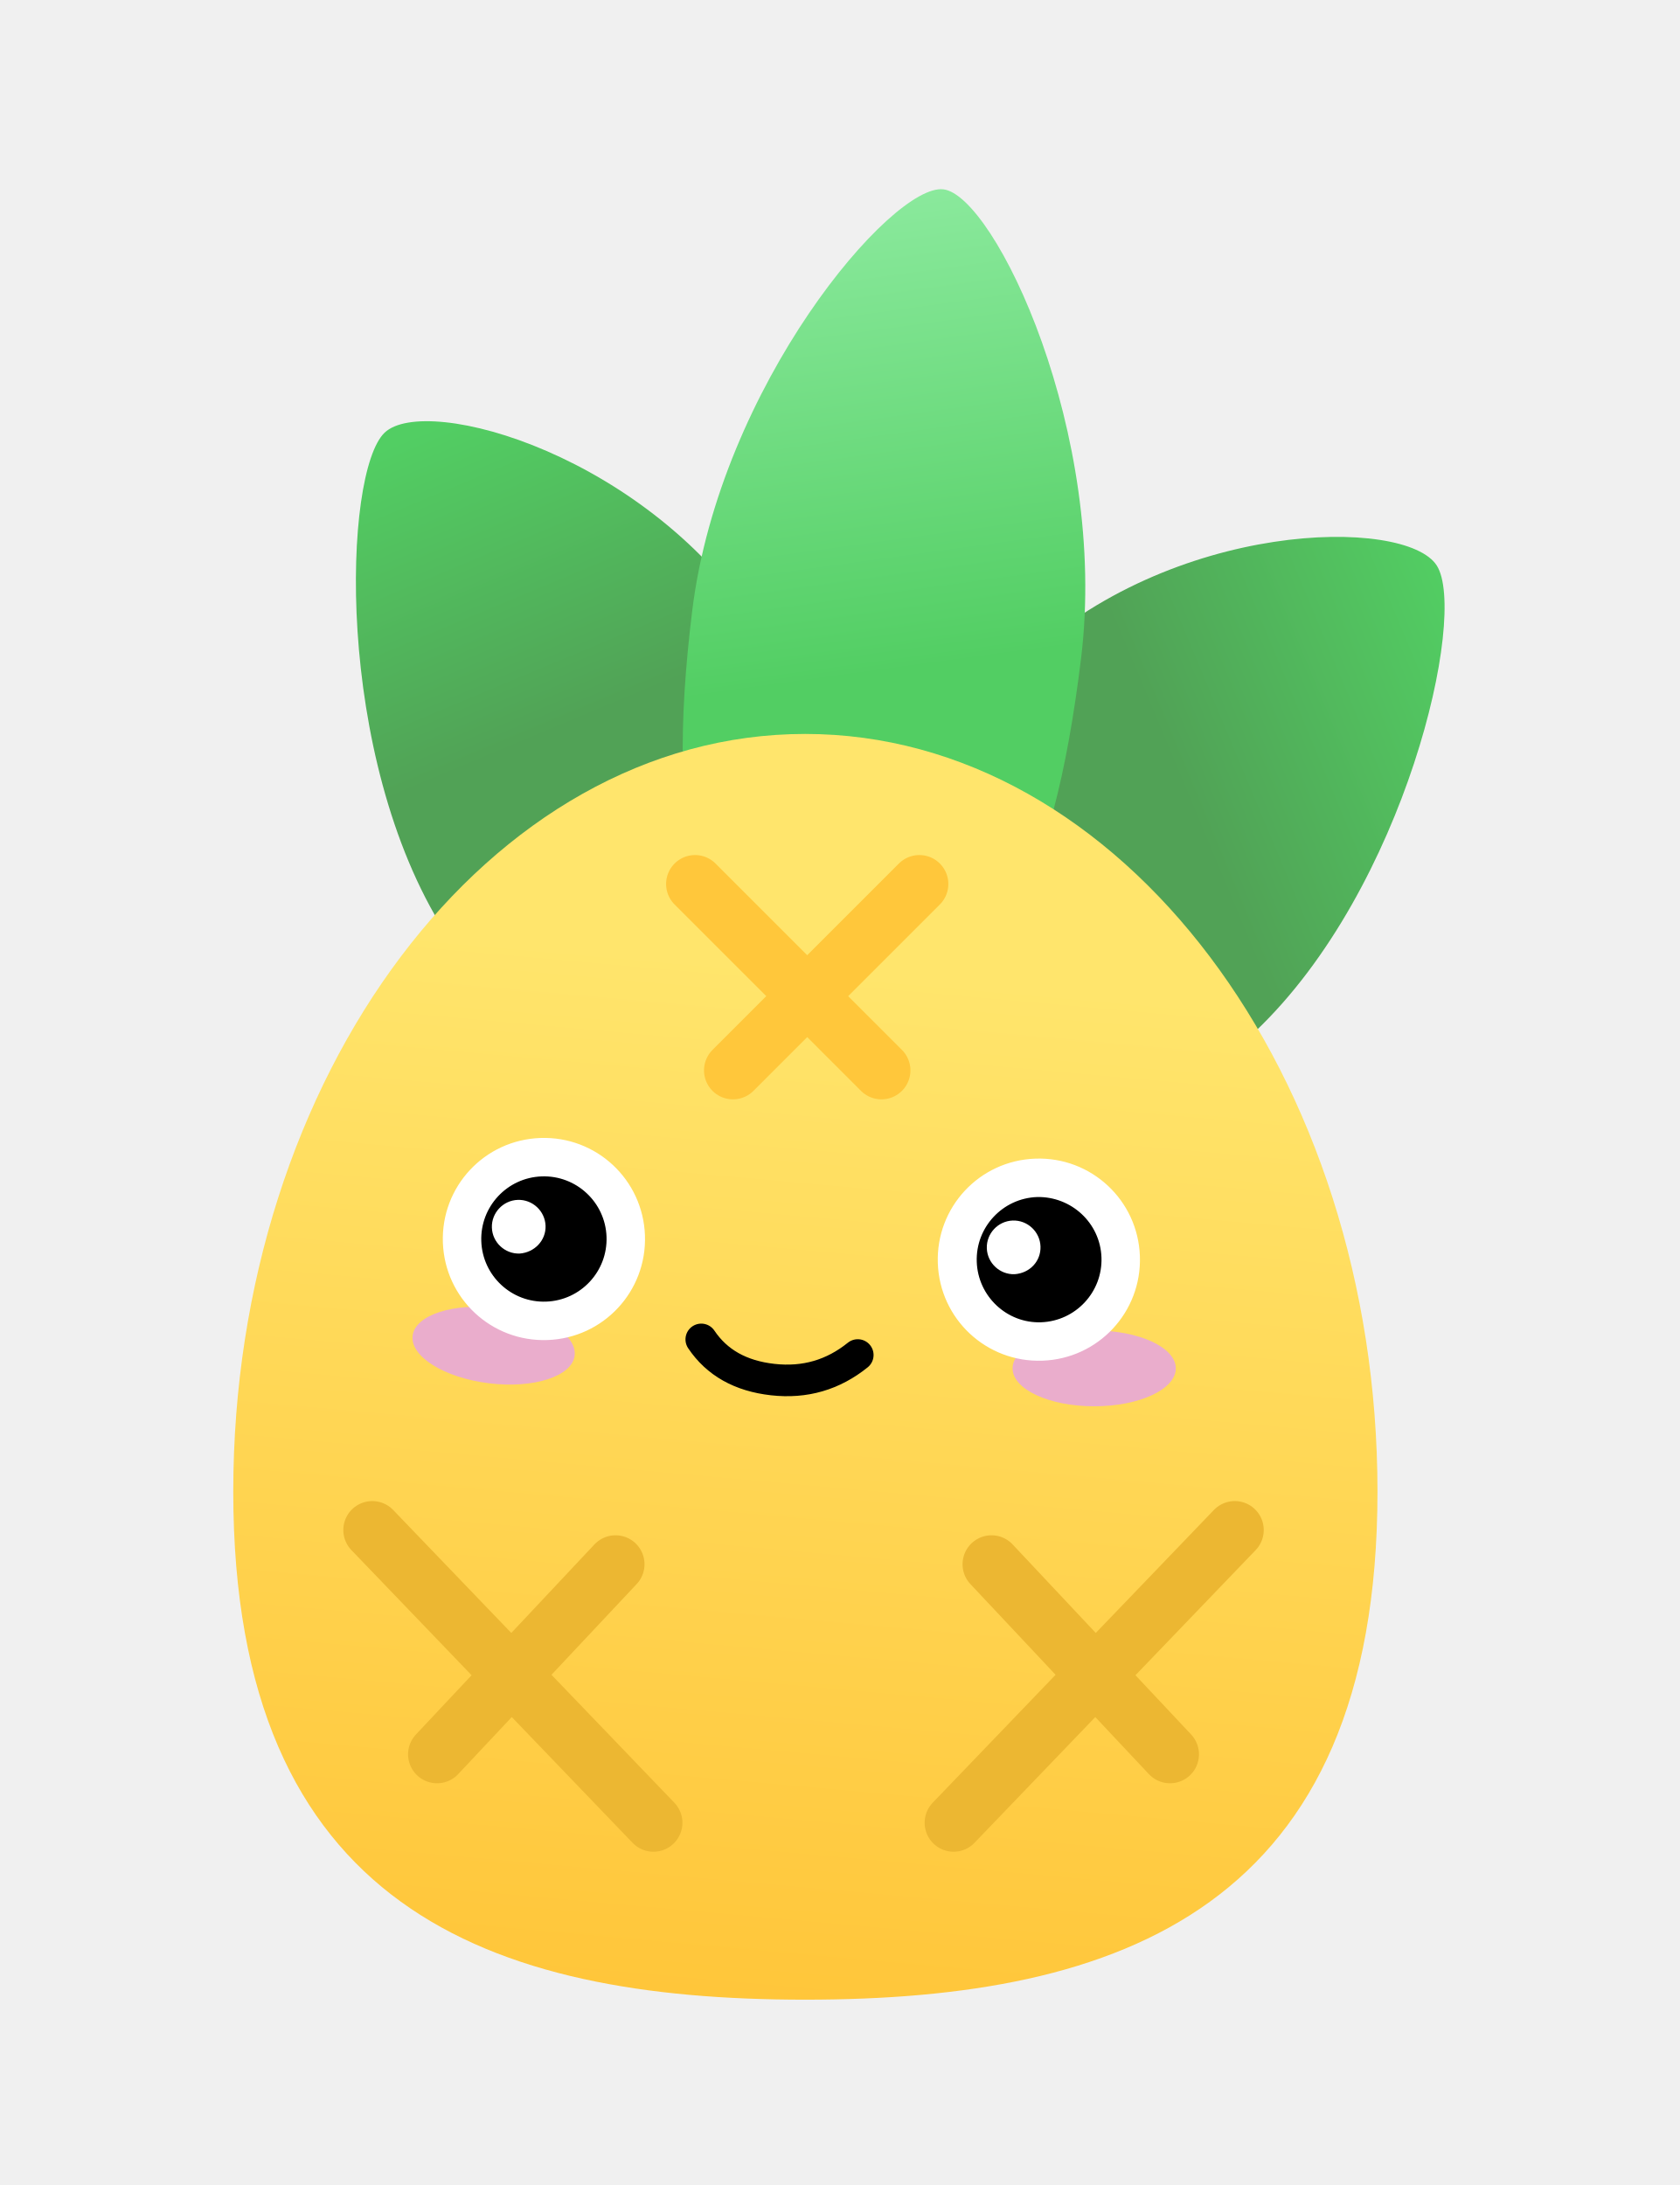
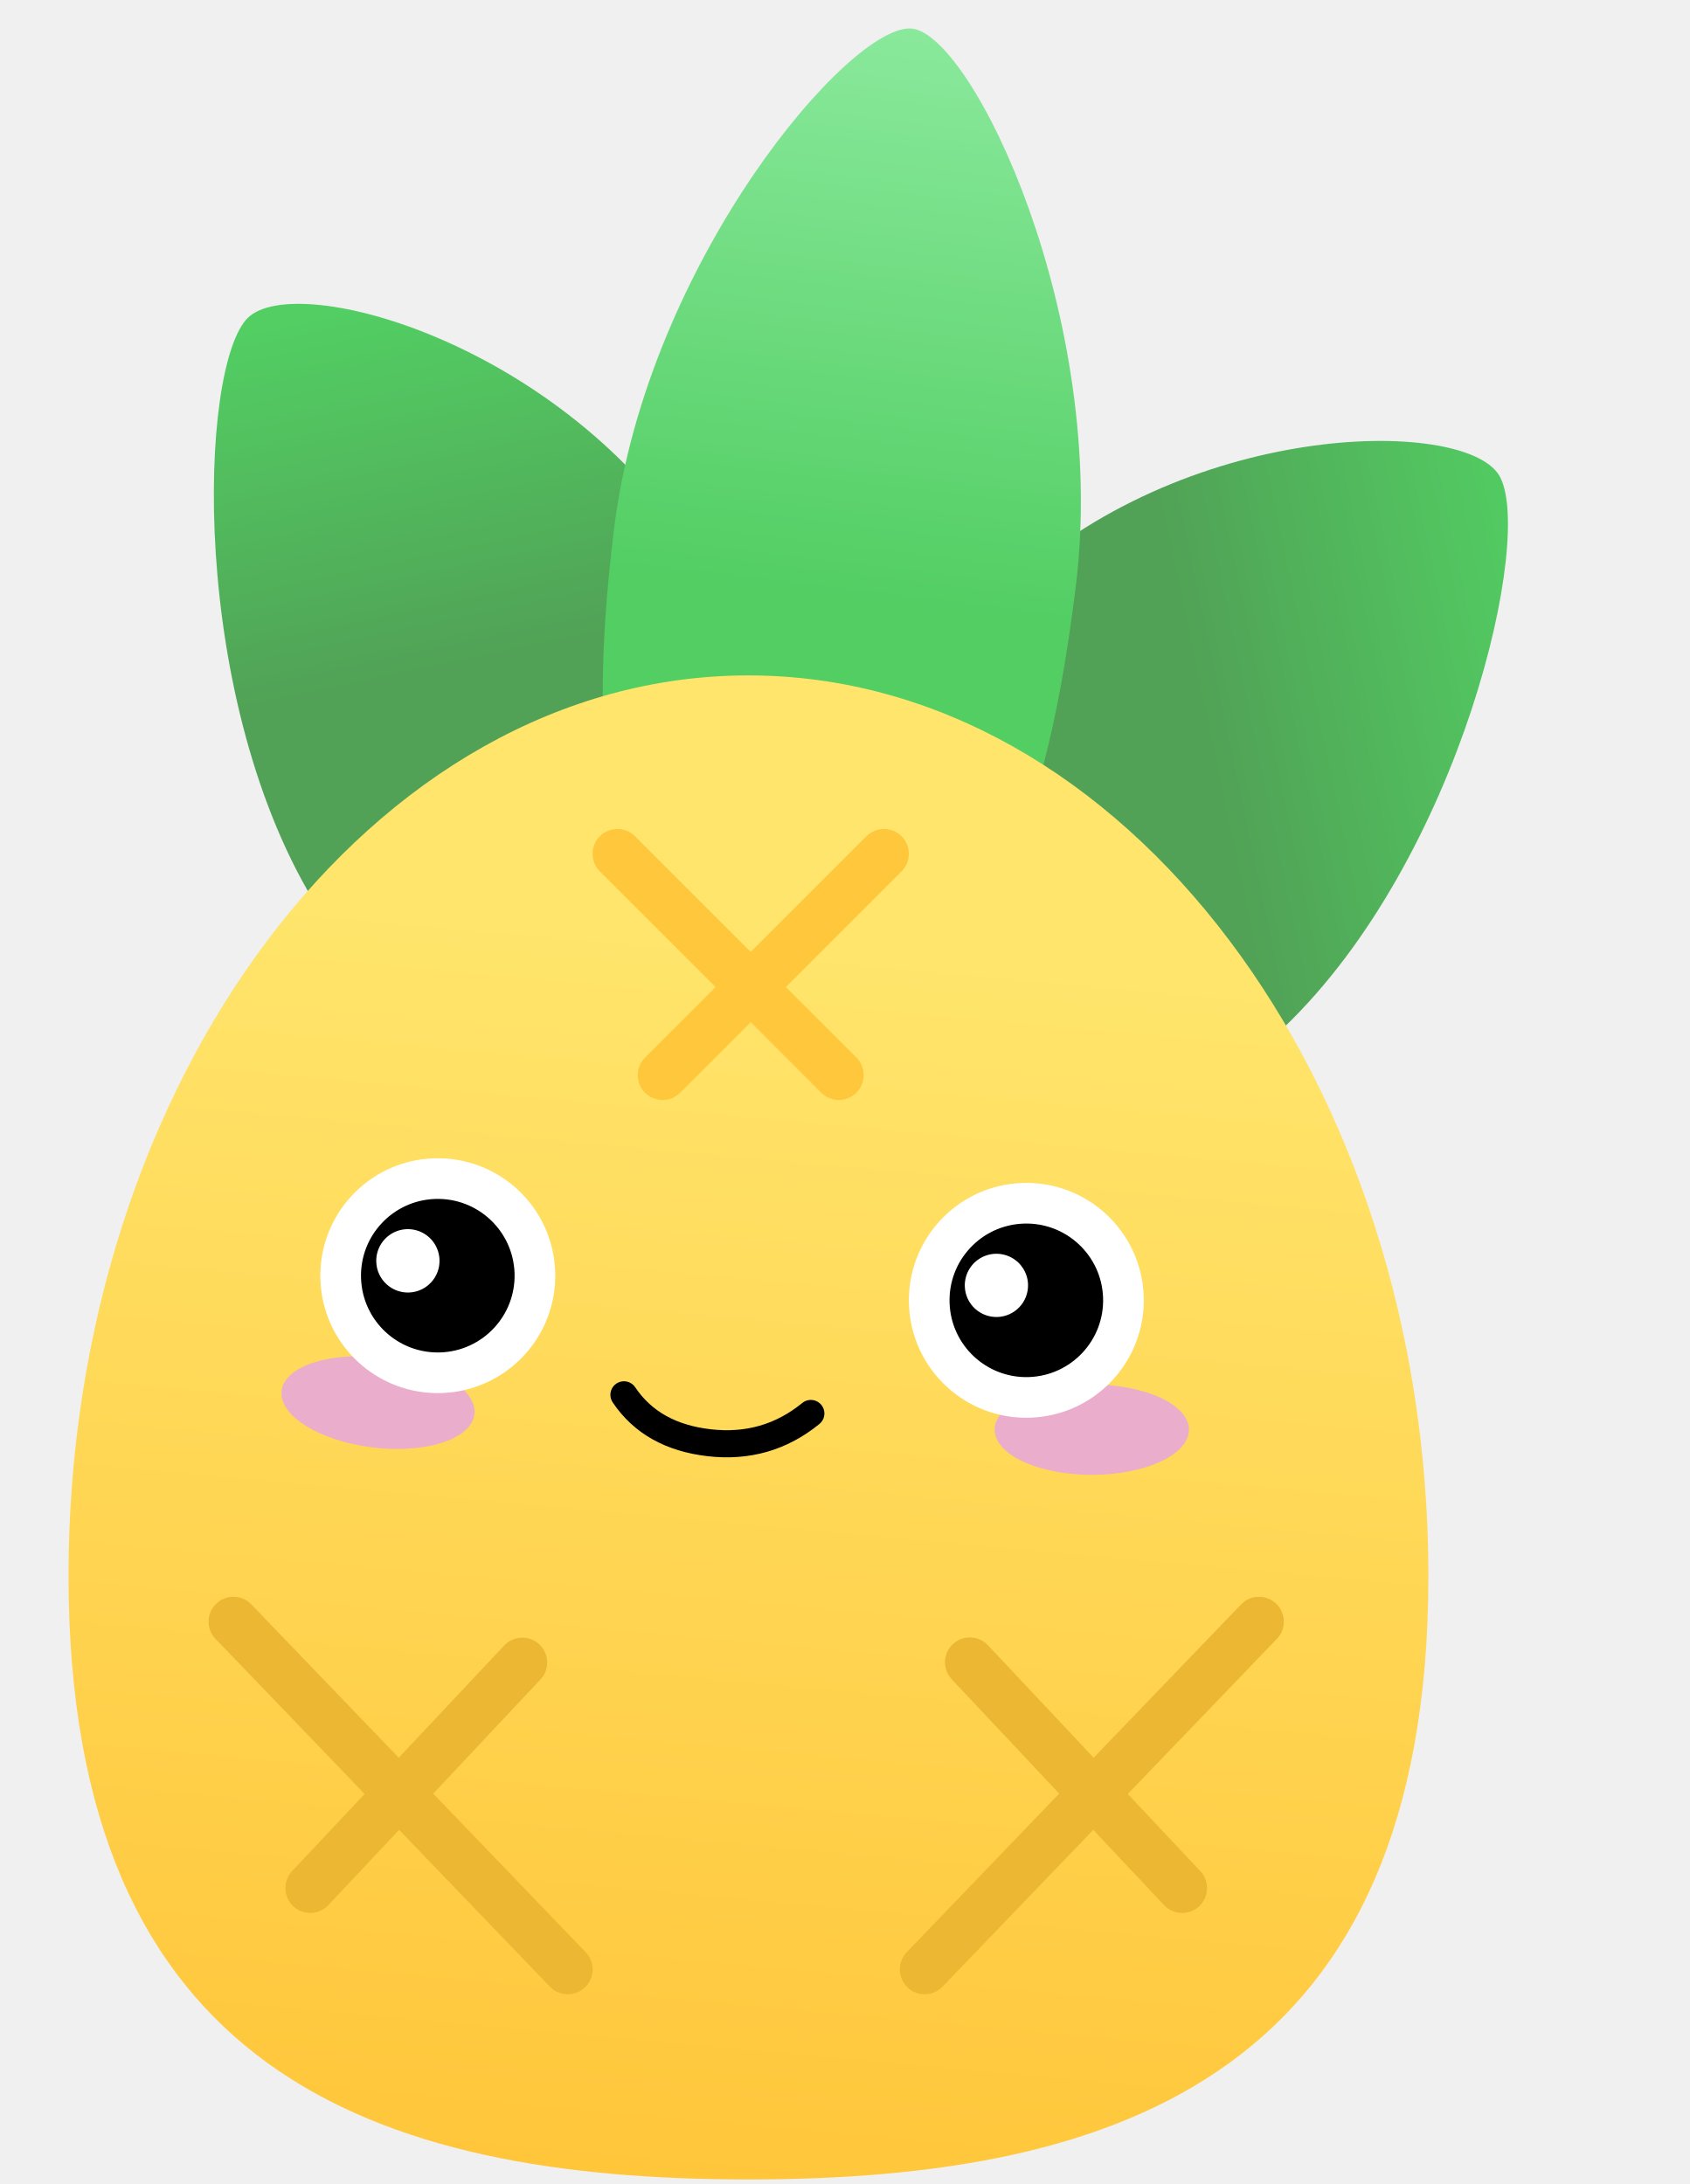
- <svg xmlns="http://www.w3.org/2000/svg" version="1.1" id="Layer_1" x="0px" y="0px" viewBox="0 0 319 415" style="enable-background:new 0 0 319 415;" xml:space="preserve">
-   <style type="text/css">
- 	.st0{fill-rule:evenodd;clip-rule:evenodd;fill:url(#SVGID_1_);}
- 	.st1{fill-rule:evenodd;clip-rule:evenodd;fill:url(#SVGID_00000114033906945346089500000011765267771268779154_);}
- 	.st2{fill-rule:evenodd;clip-rule:evenodd;fill:url(#SVGID_00000044139389168495988020000006220649020940935819_);}
- 	.st3{fill-rule:evenodd;clip-rule:evenodd;fill:url(#SVGID_00000114784780081606940320000016614673167004156309_);}
- 	.st4{fill-rule:evenodd;clip-rule:evenodd;fill:#EAADCC;}
- 	.st5{fill:none;stroke:#000000;stroke-width:6;stroke-linecap:round;stroke-linejoin:round;}
- 	.st6{fill-rule:evenodd;clip-rule:evenodd;}
- 	.st7{fill-rule:evenodd;clip-rule:evenodd;fill:#FFFFFF;}
- 	.st8{fill:#FFFFFF;stroke:#FFFFFF;stroke-width:3;}
- 	.st9{fill:none;stroke:#ECB732;stroke-width:11;stroke-linecap:round;}
- 	.st10{fill:none;stroke:#FFC73B;stroke-width:11;stroke-linecap:round;}
- </style>
-   <g transform="translate(-34 -24)">
-     <g transform="matrix(.9925462 .1218693 -.1218693 .9925462 33.92207 .976691)">
-       <linearGradient id="SVGID_1_" gradientUnits="userSpaceOnUse" x1="-696.08" y1="858.229" x2="-696.171" y2="857.92" gradientTransform="matrix(64.5943 -98.5607 -148.3342 -128.3014 172359.297 41601.023)">
-         <stop offset="0" style="stop-color:#52CE63" />
-         <stop offset="1" style="stop-color:#51A256" />
-       </linearGradient>
-       <path class="st0" d="M175.9,205.8c20.4-24.9,10-51.2-15-81.7s-68.6-37-75.5-28.6s-2.1,62.2,22.9,92.7S155.5,230.6,175.9,205.8    L175.9,205.8z" />
-       <linearGradient id="SVGID_00000021110775769386964800000004243616279881239695_" gradientUnits="userSpaceOnUse" x1="-692.913" y1="863.846" x2="-693.004" y2="863.537" gradientTransform="matrix(98.6103 64.644 128.2946 -148.3396 -42199.898 173049.594)">
-         <stop offset="0" style="stop-color:#52CE63" />
-         <stop offset="1" style="stop-color:#51A256" />
-       </linearGradient>
-       <path style="fill-rule:evenodd;clip-rule:evenodd;fill:url(#SVGID_00000021110775769386964800000004243616279881239695_);" d="    M196.3,206.4c20.4,24.9,42.1,12.2,67.1-18.2s30.4-83.5,23.4-92s-51.1-2.6-76.1,27.9S175.8,181.5,196.3,206.4L196.3,206.4z" />
-       <linearGradient id="SVGID_00000093860944055007442470000012007729939917576066_" gradientUnits="userSpaceOnUse" x1="-691.639" y1="860.486" x2="-691.639" y2="860.062" gradientTransform="matrix(102.2323 -26.3237 -12.5524 -214.39 81693.758 166309.938)">
-         <stop offset="0" style="stop-color:#8AE99C" />
-         <stop offset="1" style="stop-color:#52CE63" />
-       </linearGradient>
-       <path style="fill-rule:evenodd;clip-rule:evenodd;fill:url(#SVGID_00000093860944055007442470000012007729939917576066_);" d="    M185.1,192.7c28.8,0,36.8-27.6,36.8-70.7s-27-85.3-36.8-85.3c-9.8,0-37.6,42.2-37.6,85.3S156.2,192.7,185.1,192.7z" />
-     </g>
-     <linearGradient id="SVGID_00000013151327648791184750000011496662246978193035_" gradientUnits="userSpaceOnUse" x1="-762.809" y1="770.889" x2="-762.858" y2="770.294" gradientTransform="matrix(301 0 0 -333 229800 256912)">
-       <stop offset="0" style="stop-color:#FFE56C" />
-       <stop offset="1" style="stop-color:#FFC63A" />
+ <svg xmlns="http://www.w3.org/2000/svg" viewBox="0 0 256 331" width="256" height="331" preserveAspectRatio="xMidYMid">
+   <defs>
+     <linearGradient id="a" x1="55.342%" x2="42.817%" y1="0%" y2="42.863%">
+       <stop offset="0%" stop-color="#52CE63" />
+       <stop offset="100%" stop-color="#51A256" />
    </linearGradient>
-     <path style="fill-rule:evenodd;clip-rule:evenodd;fill:url(#SVGID_00000013151327648791184750000011496662246978193035_);" d="   M186.9,403.8c60,0,108.7-17.4,108.7-96.5s-48.7-143.9-108.7-143.9S78.3,228.3,78.3,307.3S126.9,403.8,186.9,403.8z" />
-     <ellipse class="st4" cx="241.8" cy="283.9" rx="15.5" ry="7.2" />
-     <ellipse transform="matrix(0.1219 -0.9925 0.9925 0.1219 -165.3363 372.339)" class="st4" cx="127.8" cy="279.6" rx="7.2" ry="15.5" />
-     <g transform="matrix(-.9993908 .0348995 .0348995 .9993908 269.2848 271.0277)">
-       <path class="st5" d="M72.7,7.8c4.8,3.6,10.2,5,16.3,4.1c6.1-0.9,10.5-3.6,13.3-8.1" />
-       <path class="st6" d="M131.5-31.8c-4.3,0-8.2,1.7-11,4.5c-2.8,2.8-4.5,6.7-4.5,11c0,4.3,1.7,8.2,4.5,11c2.8,2.8,6.7,4.5,11,4.5    c4.3,0,8.2-1.7,11-4.5c2.8-2.8,4.5-6.7,4.5-11c0-4.3-1.7-8.2-4.5-11C139.7-30.1,135.8-31.8,131.5-31.8z" />
-       <path class="st7" d="M131.1-18.8c0-2.8,2.3-5.1,5.1-5.1c2.8,0,5.1,2.3,5.1,5.1s-2.3,5.1-5.1,5.1C133.4-13.8,131.1-16,131.1-18.8z" />
-       <path class="st6" d="M37.6-24.6c-4.3,0-8.2,1.7-11,4.5c-2.8,2.8-4.5,6.7-4.5,11c0,4.3,1.7,8.2,4.5,11c2.8,2.8,6.7,4.5,11,4.5    c4.3,0,8.2-1.7,11-4.5c2.8-2.8,4.5-6.7,4.5-11c0-4.3-1.7-8.2-4.5-11C45.8-22.9,41.9-24.6,37.6-24.6z" />
-       <g>
-         <path class="st8" d="M118.1-16.3c0,7.4,6,13.4,13.4,13.4c7.4,0,13.4-6,13.4-13.4c0-7.4-6-13.4-13.4-13.4     C124.1-29.7,118.1-23.7,118.1-16.3z M113.8-16.3c0-9.8,7.9-17.7,17.7-17.7c9.8,0,17.7,7.9,17.7,17.7c0,9.8-7.9,17.7-17.7,17.7     C121.7,1.4,113.8-6.5,113.8-16.3z" />
-         <path class="st8" d="M24.3-9.1c0,7.4,6,13.4,13.4,13.4C45,4.3,51-1.7,51-9.1c0-7.4-6-13.4-13.4-13.4     C30.3-22.4,24.3-16.5,24.3-9.1z M20-9.1c0-9.8,7.9-17.7,17.7-17.7c9.8,0,17.7,7.9,17.7,17.7c0,9.8-7.9,17.7-17.7,17.7     C27.9,8.6,20,0.7,20-9.1z" />
-         <path class="st7" d="M37.3-11.6c0-2.8,2.3-5.1,5.1-5.1c2.8,0,5.1,2.3,5.1,5.1c0,2.8-2.3,5.1-5.1,5.1C39.5-6.6,37.3-8.8,37.3-11.6     z" />
-       </g>
-     </g>
-     <g>
-       <g>
-         <path class="st9" d="M104.7,314.6l53.4,55.6" />
-         <path class="st9" d="M150.9,321.1l-33.9,36.1" />
-       </g>
-       <g transform="matrix(-1 0 0 1 298 377)">
-         <path class="st9" d="M29.5-62.4L82.9-6.8" />
-         <path class="st9" d="M75.7-55.9L41.8-19.8" />
-       </g>
-       <g transform="matrix(0 1 -1 0 215 207)">
-         <path class="st10" d="M-15.1,6.4l35.4,35.4" />
-         <path class="st10" d="M20.3,13.6L-15.1,49" />
-       </g>
-     </g>
-   </g>
+     <linearGradient id="b" x1="55.349%" x2="42.808%" y1="0%" y2="42.863%">
+       <stop offset="0%" stop-color="#52CE63" />
+       <stop offset="100%" stop-color="#51A256" />
+     </linearGradient>
+     <linearGradient id="c" x1="50%" x2="50%" y1="0%" y2="58.811%">
+       <stop offset="0%" stop-color="#8AE99C" />
+       <stop offset="100%" stop-color="#52CE63" />
+     </linearGradient>
+     <linearGradient id="d" x1="51.378%" x2="44.585%" y1="17.473%" y2="100%">
+       <stop offset="0%" stop-color="#FFE56C" />
+       <stop offset="100%" stop-color="#FFC63A" />
+     </linearGradient>
+   </defs>
+   <path fill="url(#a)" d="M67.56 173.328c30.366-2.985 41.08-27.648 44.735-64.823 3.654-37.175-21.174-70.814-31.502-69.799-10.328 1.015-43.15 40.322-46.805 77.497-3.654 37.175 3.205 60.11 33.572 57.125Z" transform="rotate(-38 72.877 106.136)" />
+   <path fill="url(#b)" d="M184.454 186.277c30.367 2.986 36.394-20.032 32.74-57.207-3.655-37.175-35.645-76.4-45.973-77.415-10.328-1.015-35.989 32.542-32.334 69.717 3.654 37.175 15.201 61.92 45.567 64.905Z" transform="rotate(52 178.34 119.085)" />
+   <path fill="url(#c)" d="M129.232 151.601c27.341 0 34.878-26.184 34.878-67.013 0-40.83-25.579-80.843-34.878-80.843S93.605 43.758 93.605 84.588c0 40.829 8.286 67.013 35.627 67.013Z" transform="rotate(7 128.858 77.673)" />
+   <path fill="url(#d)" d="M113.386 330.307c56.896 0 103.038-16.528 103.038-91.482 0-74.955-46.142-136.462-103.038-136.462-56.897 0-103.002 61.507-103.002 136.462 0 74.954 46.105 91.482 103.002 91.482Z" />
+   <ellipse cx="165.427" cy="216.677" fill="#EAADCC" rx="14.717" ry="6.845" />
+   <ellipse cx="57.273" cy="212.57" fill="#EAADCC" rx="14.717" ry="6.845" transform="rotate(7 57.273 212.57)" />
+   <path d="M96.266 210.285a2.054 2.054 0 1 0-3.406 2.295c3.151 4.676 7.997 7.39 14.373 8.119 6.348.725 12.016-.902 16.877-4.852a2.054 2.054 0 1 0-2.59-3.187c-3.999 3.249-8.563 4.559-13.82 3.958-5.23-.598-8.986-2.7-11.434-6.333ZM65.818 178.63a14.672 14.672 0 0 1 10.551 3.945 14.67 14.67 0 0 1 4.672 10.25 14.671 14.671 0 0 1-3.945 10.55 14.672 14.672 0 0 1-10.25 4.672 14.67 14.67 0 0 1-10.551-3.945 14.672 14.672 0 0 1-4.67-10.25 14.67 14.67 0 0 1 3.944-10.55 14.67 14.67 0 0 1 10.249-4.672Z" />
+   <path fill="#FFF" d="M66.59 190.932a4.792 4.792 0 1 0-9.578.336 4.792 4.792 0 0 0 9.579-.336Z" />
+   <path d="M154.99 182.366a14.671 14.671 0 0 1 10.552 3.944 14.67 14.67 0 0 1 4.67 10.25 14.672 14.672 0 0 1-3.944 10.551 14.67 14.67 0 0 1-10.25 4.671 14.671 14.671 0 0 1-10.55-3.945 14.671 14.671 0 0 1-4.672-10.25 14.67 14.67 0 0 1 3.945-10.55 14.671 14.671 0 0 1 10.25-4.671Z" />
+   <path fill="#FFF" d="M65.71 175.552c9.824-.343 18.066 7.342 18.409 17.165.343 9.824-7.342 18.065-17.166 18.408-9.824.343-18.064-7.342-18.407-17.166-.343-9.823 7.341-18.064 17.164-18.407Zm12.252 17.38c-.224-6.423-5.613-11.448-12.037-11.223-6.422.224-11.447 5.612-11.222 12.035.224 6.424 5.612 11.448 12.035 11.224 6.423-.224 11.448-5.612 11.224-12.036ZM154.883 179.287c9.824-.343 18.065 7.342 18.408 17.165.343 9.824-7.342 18.065-17.165 18.408-9.824.343-18.065-7.342-18.408-17.165-.343-9.824 7.342-18.065 17.165-18.408Zm12.251 17.38c-.224-6.423-5.612-11.447-12.036-11.223-6.423.224-11.448 5.613-11.223 12.036.224 6.423 5.612 11.448 12.035 11.224 6.424-.225 11.448-5.613 11.224-12.037Z" />
+   <path fill="#FFF" d="M155.763 194.668a4.792 4.792 0 1 0-9.578.335 4.792 4.792 0 0 0 9.578-.335Z" />
+   <path fill="#ECB732" d="m38.083 243.16 22.33 23.235 16.022-17.044a3.765 3.765 0 0 1 5.486 5.157l-16.283 17.324 23.1 24.036a3.765 3.765 0 1 1-5.43 5.218l-22.834-23.761-10.725 11.41a3.765 3.765 0 1 1-5.486-5.158l10.986-11.688-22.595-23.511a3.765 3.765 0 1 1 5.43-5.218ZM188.04 243.16a3.765 3.765 0 1 1 5.429 5.218l-22.596 23.511 10.988 11.688a3.765 3.765 0 0 1-.042 5.201l-.123.121a3.765 3.765 0 0 1-5.322-.165l-10.725-11.41-22.834 23.762a3.765 3.765 0 0 1-5.197.222l-.127-.116a3.765 3.765 0 0 1-.105-5.324l23.1-24.036-16.284-17.324a3.765 3.765 0 0 1 .042-5.2l.123-.121a3.765 3.765 0 0 1 5.321.164l16.021 17.044 22.331-23.235Z" />
+   <path fill="#FFC73B" d="M136.602 126.74a3.765 3.765 0 0 1 0 5.323l-17.53 17.531 10.684 10.686a3.765 3.765 0 0 1 .12 5.2l-.12.125a3.765 3.765 0 0 1-5.324 0l-10.686-10.686-10.686 10.686a3.765 3.765 0 1 1-5.324-5.325l10.685-10.686-17.53-17.53a3.765 3.765 0 0 1-.12-5.2l.12-.125a3.765 3.765 0 0 1 5.324 0l17.531 17.53 17.531-17.53a3.765 3.765 0 0 1 5.325 0Z" />
</svg>
